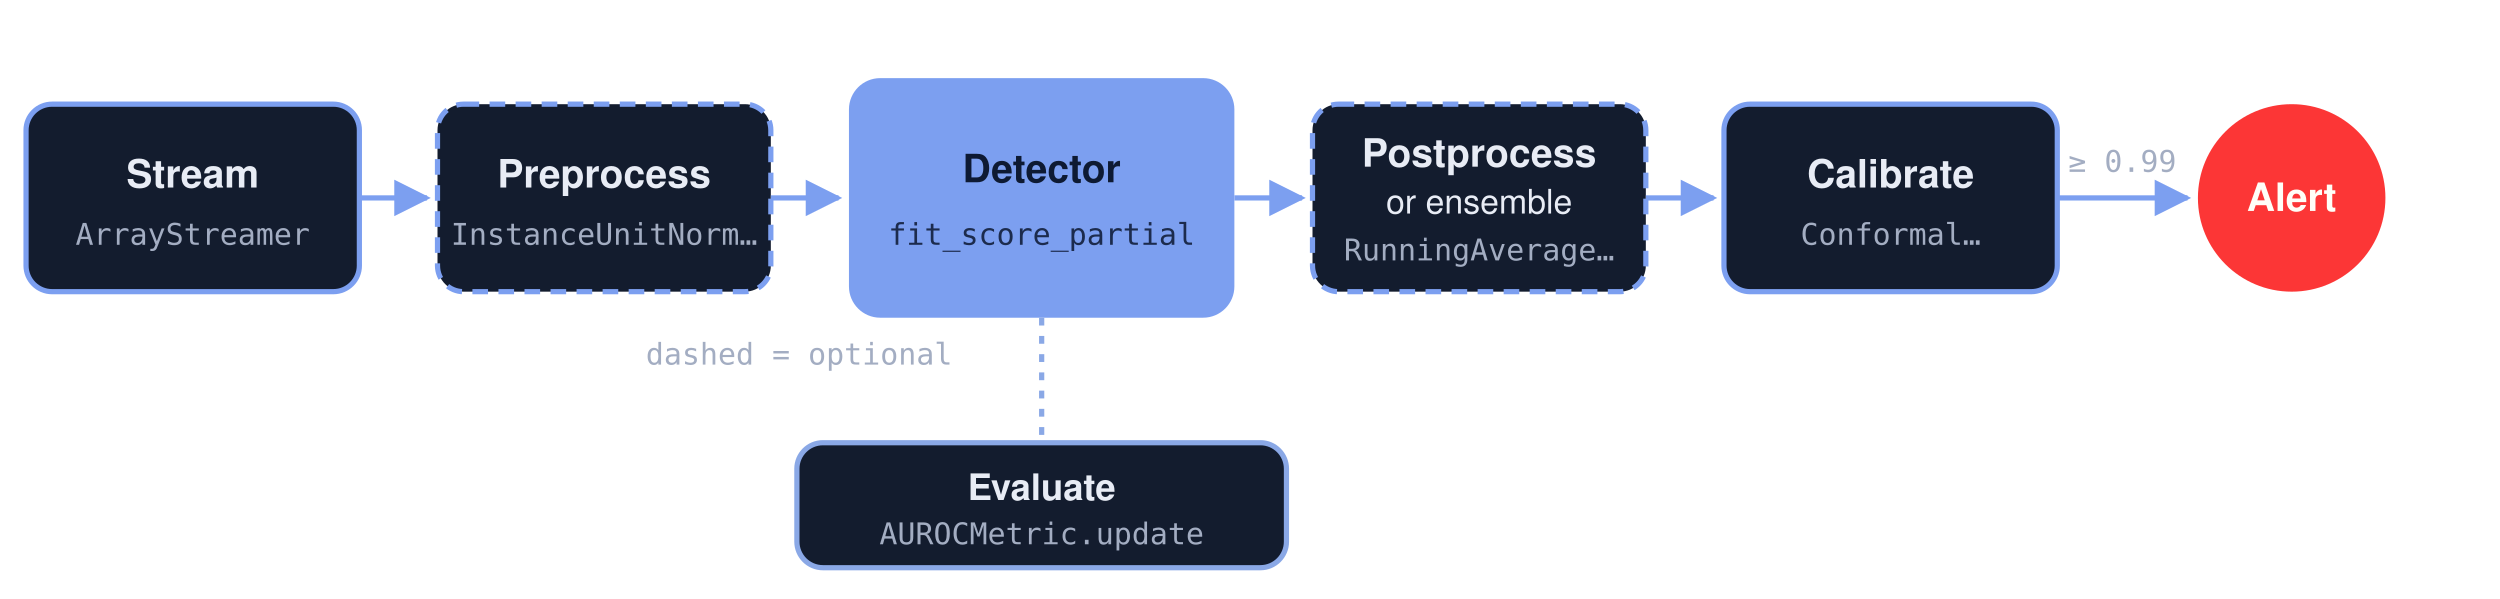
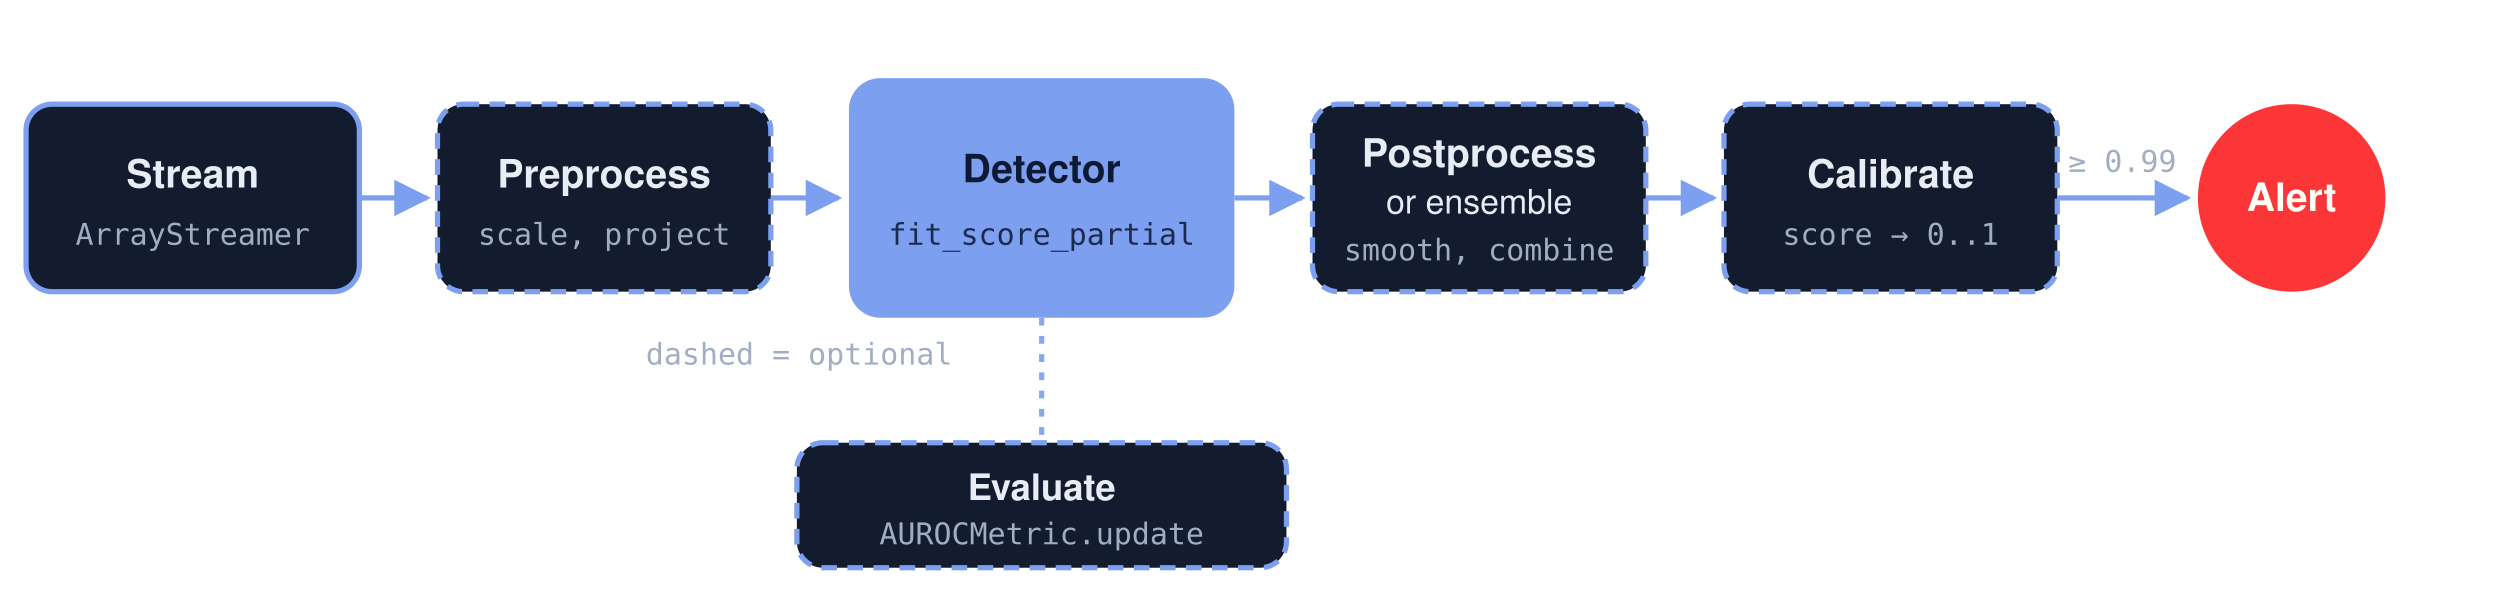
<svg xmlns="http://www.w3.org/2000/svg" viewBox="0 0 960 230" width="960" height="230" role="img" aria-labelledby="t d">
  <style>
text{font-family:ui-sans-serif,system-ui,-apple-system,"Segoe UI",Helvetica,Arial,sans-serif;font-size:15px;font-weight:600;fill:#0e1a33;text-anchor:middle}
.m{font-family:ui-monospace,SFMono-Regular,Menlo,Consolas,monospace;font-size:11.5px;font-weight:400;fill:#5a6478}
.b{fill:#fffef7;stroke:#0741ad;stroke-width:2}
.o{stroke-dasharray:6 4}
.k{fill:#0741ad;stroke:none}
.kt{fill:#fffef7}.km{fill:#dfe7fb}.h{fill:#0741ad}
.a{stroke:#0741ad;stroke-width:2;fill:none}
.r{fill:#fc3636}
.e{stroke:#8aa8e6;stroke-width:2;fill:none;stroke-dasharray:3 4}
text{fill:#e8ecf5}.m{fill:#a3adc2}.b{fill:#131c2e;stroke:#7c9ff0}.k{fill:#7c9ff0}.kt{fill:#0e1a33}.km{fill:#1c2b4d}.h{fill:#7c9ff0}.a{stroke:#7c9ff0}
</style>
  <defs>
    <marker id="h" viewBox="0 0 10 10" refX="9" refY="5" markerWidth="7" markerHeight="7" orient="auto">
      <path class="h" d="M0,0 L10,5 L0,10 z" />
    </marker>
  </defs>
  <g>
    <rect class="b" x="10" y="40" width="128" height="72" rx="10" />
    <text x="74" y="72">Stream</text>
    <text class="m" x="74" y="94">ArrayStreamer</text>
    <rect class="b o" x="168" y="40" width="128" height="72" rx="10" />
    <text x="232" y="72">Preprocess</text>
-     <text class="m" x="232" y="94">InstanceUnitNorm…</text>
+     <text class="m" x="232" y="94">scale, project</text>
    <rect class="k" x="326" y="30" width="148" height="92" rx="12" />
    <text class="kt" x="400" y="70">Detector</text>
    <text class="m km" x="400" y="94">fit_score_partial</text>
    <rect class="b o" x="504" y="40" width="128" height="72" rx="10" />
    <text x="568" y="64">Postprocess</text>
    <text x="568" y="82" style="font-size:13px;font-weight:400">or ensemble</text>
-     <text class="m" x="568" y="100">RunningAverage…</text>
-     <rect class="b" x="662" y="40" width="128" height="72" rx="10" />
+     <text class="m" x="568" y="100">smooth, combine</text>
+     <rect class="b o" x="662" y="40" width="128" height="72" rx="10" />
    <text x="726" y="72">Calibrate</text>
-     <text class="m" x="726" y="94">Conformal…</text>
+     <text class="m" x="726" y="94">score → 0..1</text>
    <circle class="r" cx="880" cy="76" r="36" />
    <text x="880" y="81" style="fill:#fffef7">Alert</text>
    <path class="a" d="M138,76 H164" marker-end="url(#h)" />
    <path class="a" d="M296,76 H322" marker-end="url(#h)" />
    <path class="a" d="M474,76 H500" marker-end="url(#h)" />
    <path class="a" d="M632,76 H658" marker-end="url(#h)" />
    <path class="a" d="M790,76 H840" marker-end="url(#h)" />
    <text class="m" x="815" y="66">≥ 0.99</text>
    <path class="e" d="M400,122 V170" />
-     <rect class="b" x="306" y="170" width="188" height="48" rx="10" style="stroke:#8aa8e6" />
+     <rect class="b o" x="306" y="170" width="188" height="48" rx="10" />
    <text x="400" y="192" style="font-size:14px">Evaluate</text>
    <text class="m" x="400" y="209">AUROCMetric.update</text>
    <text class="m" x="248" y="140" style="text-anchor:start">dashed = optional</text>
  </g>
</svg>
